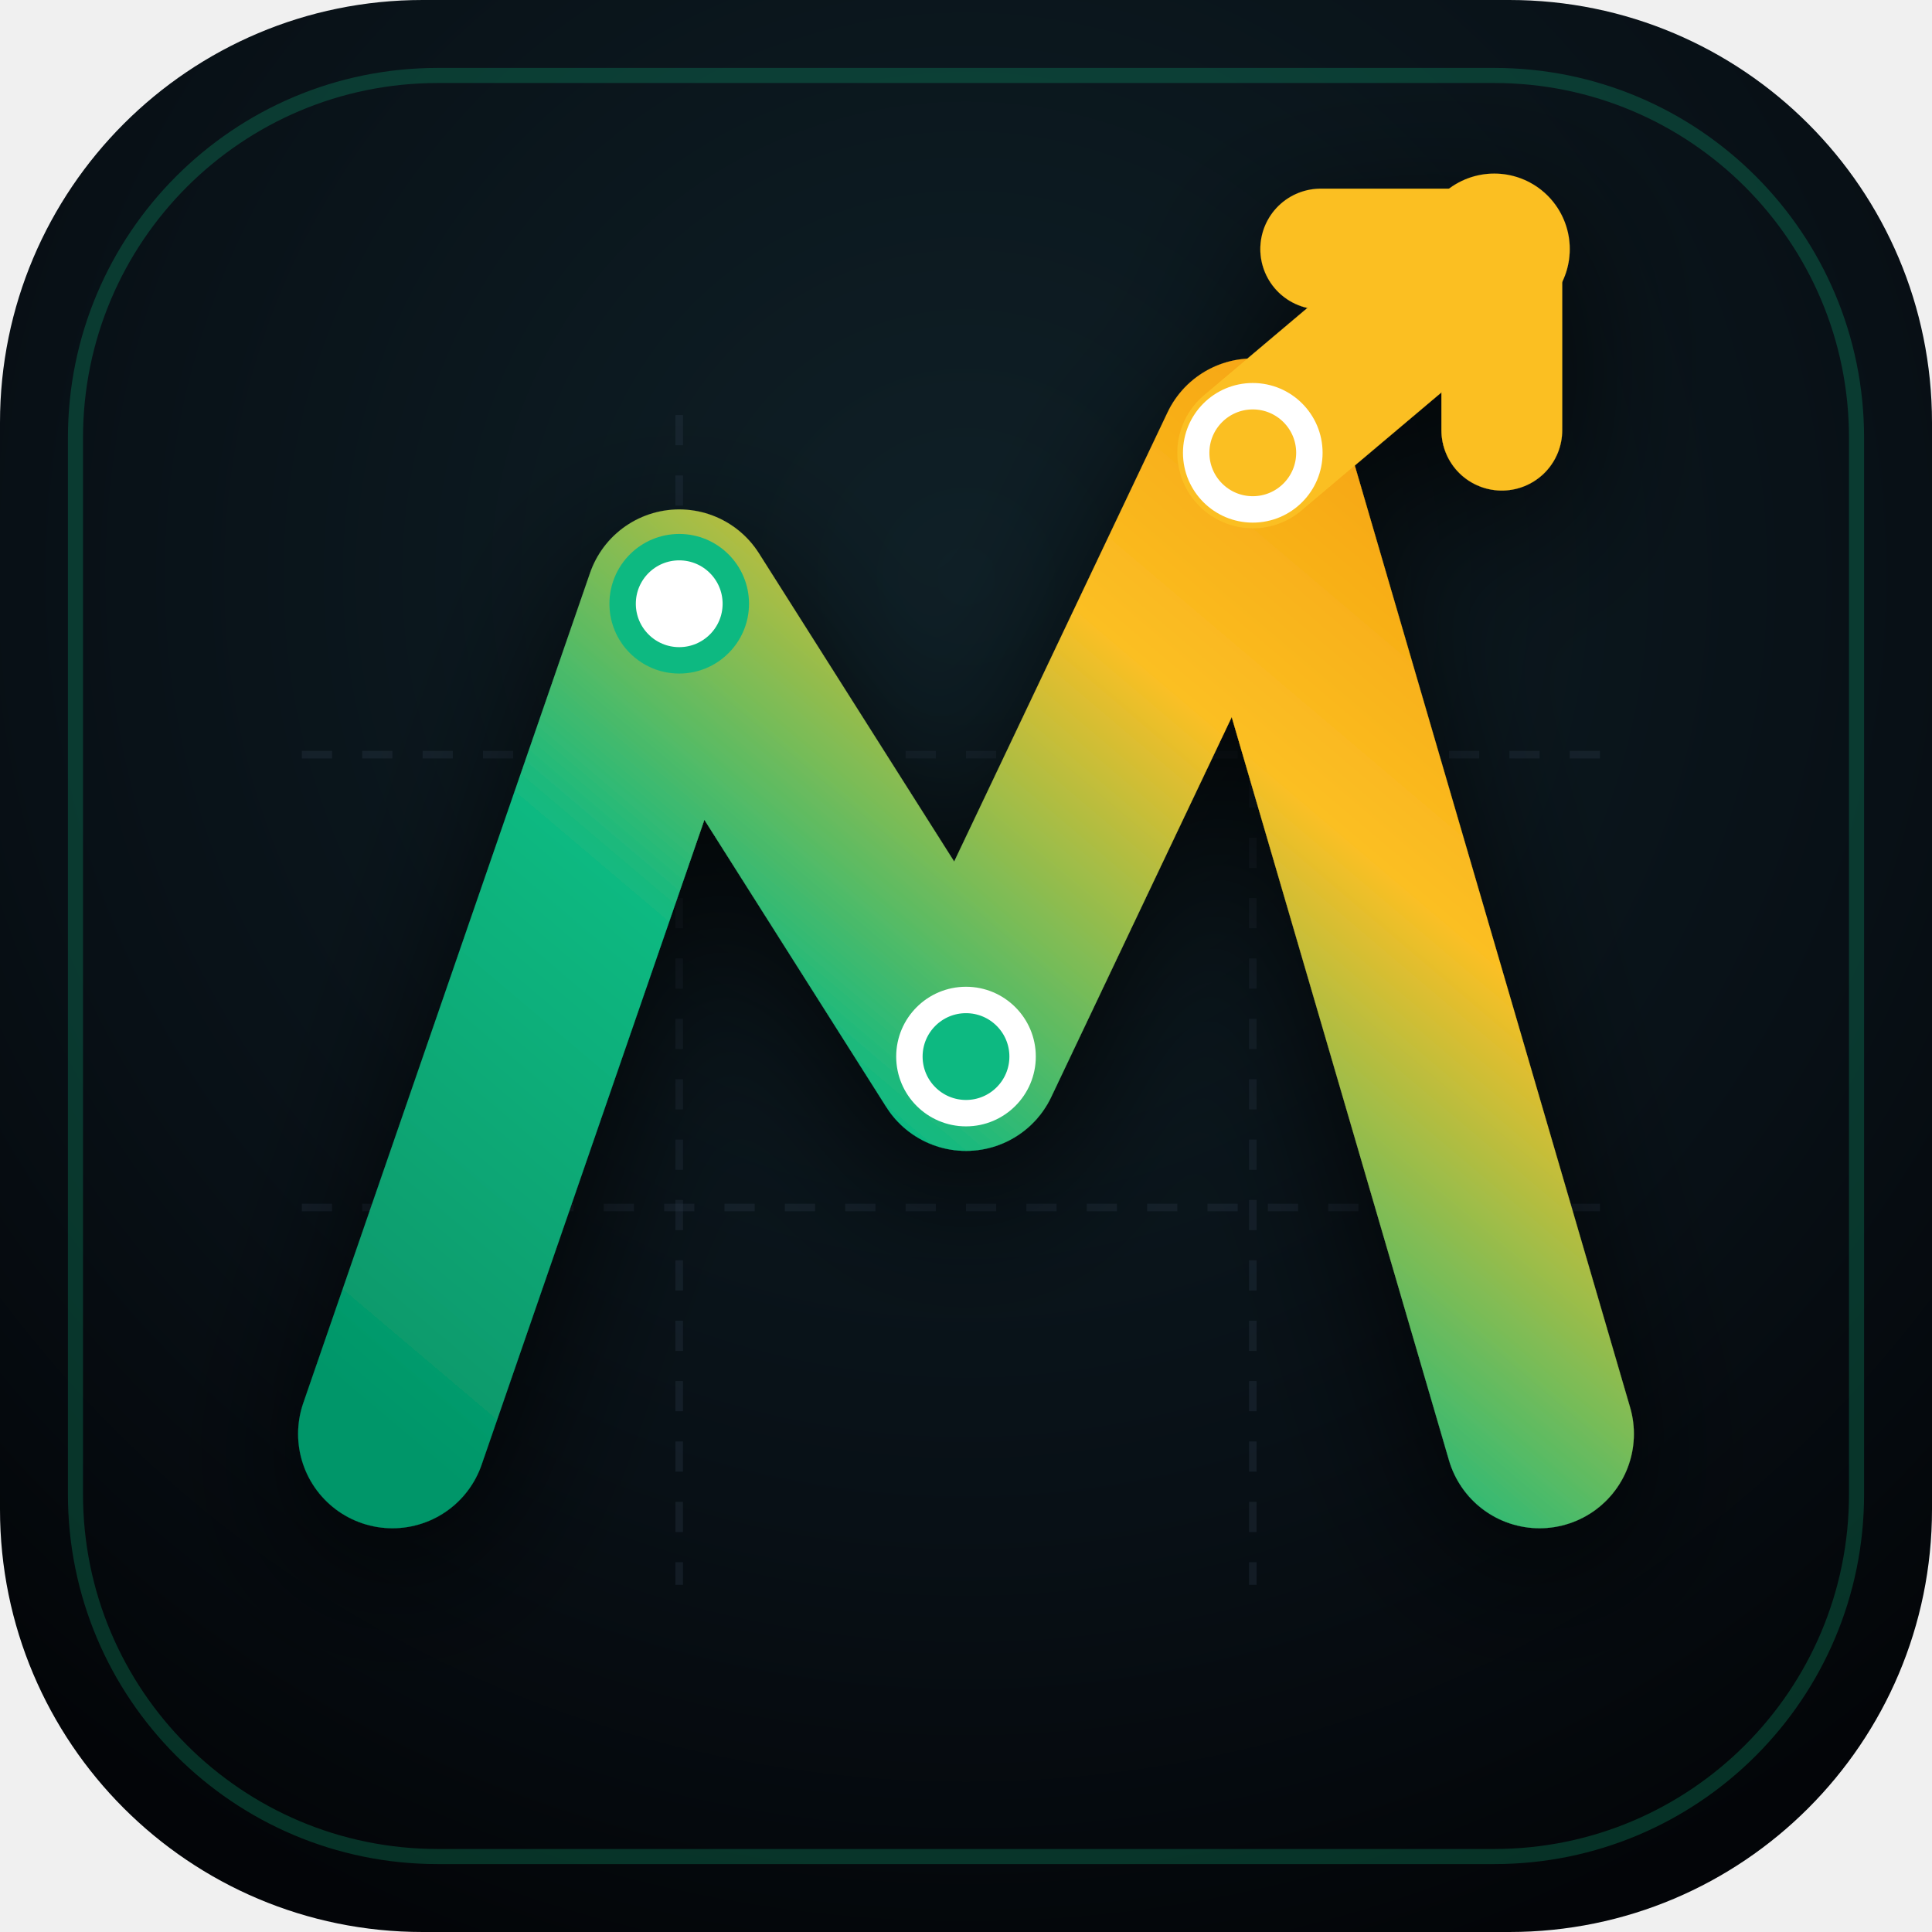
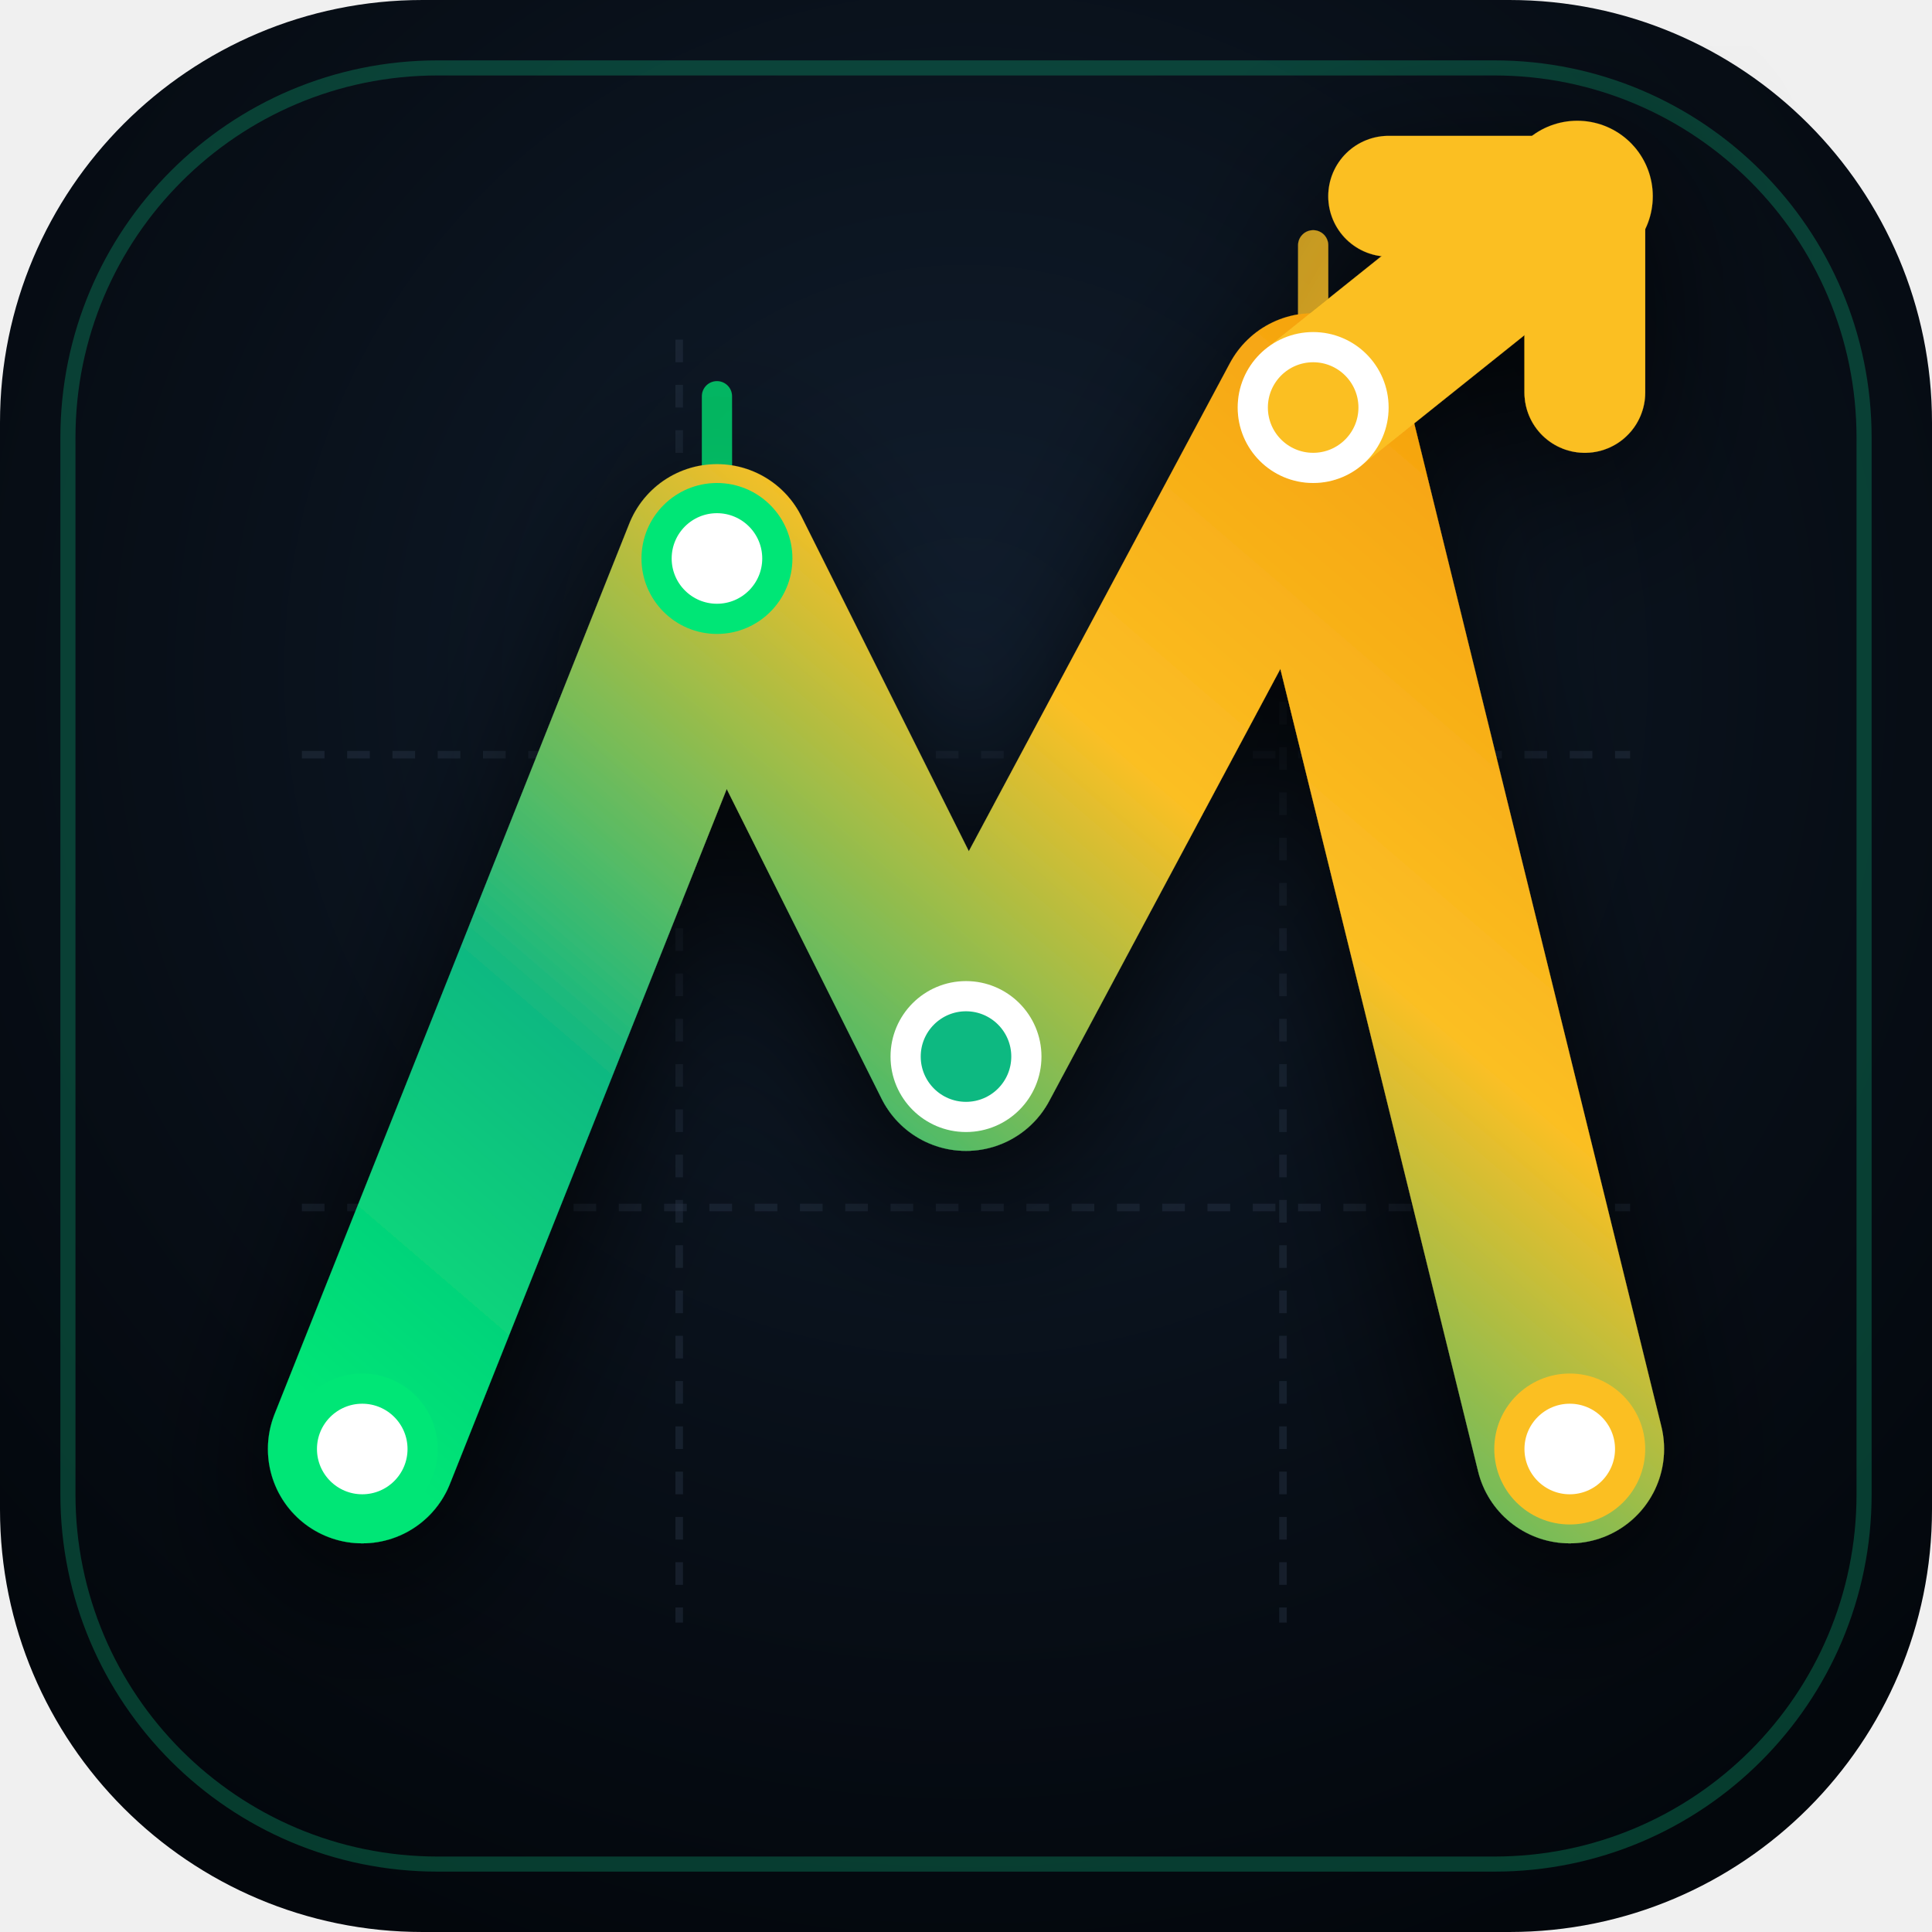
<svg xmlns="http://www.w3.org/2000/svg" viewBox="0 0 512 512" width="512" height="512">
  <defs>
-     <radialGradient id="grad-bg-mantfrai" cx="50%" cy="30%" r="75%">
-       <stop offset="0%" stop-color="#0f2027" />
-       <stop offset="65%" stop-color="#081016" />
-       <stop offset="100%" stop-color="#030508" />
+     <radialGradient id="bg-radial" cx="50%" cy="35%" r="70%">
+       <stop offset="0%" stop-color="#111e2e" />
+       <stop offset="60%" stop-color="#080f18" />
+       <stop offset="100%" stop-color="#03070c" />
    </radialGradient>
-     <linearGradient id="line-mantfrai" x1="0%" y1="100%" x2="100%" y2="0%">
-       <stop offset="0%" stop-color="#059669" />
-       <stop offset="38%" stop-color="#10b981" />
-       <stop offset="72%" stop-color="#fbbf24" />
+     <linearGradient id="line-grad" x1="0%" y1="100%" x2="100%" y2="0%">
+       <stop offset="0%" stop-color="#00e676" />
+       <stop offset="28%" stop-color="#10b981" />
+       <stop offset="65%" stop-color="#fbbf24" />
      <stop offset="100%" stop-color="#f59e0b" />
    </linearGradient>
-     <filter id="glow-mantfrai" x="-20%" y="-20%" width="140%" height="140%">
-       <feDropShadow dx="0" dy="6" stdDeviation="12" flood-color="#10b981" flood-opacity="0.35" />
-       <feDropShadow dx="0" dy="12" stdDeviation="20" flood-color="#000000" flood-opacity="0.75" />
+     <filter id="glow" x="-25%" y="-25%" width="150%" height="150%">
+       <feDropShadow dx="0" dy="0" stdDeviation="14" flood-color="#10b981" flood-opacity="0.45" />
+       <feDropShadow dx="0" dy="6" stdDeviation="10" flood-color="#fbbf24" flood-opacity="0.35" />
+       <feDropShadow dx="0" dy="12" stdDeviation="20" flood-color="#000000" flood-opacity="0.8" />
    </filter>
  </defs>
-   <rect width="512" height="512" rx="112" fill="url(#grad-bg-mantfrai)" />
-   <rect x="20" y="20" width="472" height="472" rx="96" fill="none" stroke="#10b981" stroke-width="4" stroke-opacity="0.25" />
-   <g stroke="#334155" stroke-width="2" stroke-opacity="0.28" stroke-dasharray="8 8">
+   <rect width="512" height="512" rx="112" fill="url(#bg-radial)" />
+   <rect x="18" y="18" width="476" height="476" rx="98" fill="none" stroke="#10b981" stroke-width="4" stroke-opacity="0.3" />
+   <g stroke="#334155" stroke-width="2" stroke-opacity="0.35" stroke-dasharray="6 6">
    <line x1="80" y1="200" x2="432" y2="200" />
    <line x1="80" y1="320" x2="432" y2="320" />
-     <line x1="180" y1="110" x2="180" y2="420" />
-     <line x1="332" y1="110" x2="332" y2="420" />
+     <line x1="180" y1="90" x2="180" y2="430" />
+     <line x1="340" y1="90" x2="340" y2="430" />
  </g>
-   <g filter="url(#glow-mantfrai)">
-     <path d="M 104 380 L 180 160 L 256 280 L 332 120 L 408 380" fill="none" stroke="url(#line-mantfrai)" stroke-width="50" stroke-linecap="round" stroke-linejoin="round" />
-     <path d="M 332 120 L 396 66" fill="none" stroke="#fbbf24" stroke-width="40" stroke-linecap="round" />
-     <path d="M 350 66 H 398 V 114" fill="none" stroke="#fbbf24" stroke-width="32" stroke-linecap="round" stroke-linejoin="round" />
-     <circle cx="180" cy="160" r="15" fill="#ffffff" stroke="#10b981" stroke-width="7" />
-     <circle cx="256" cy="280" r="15" fill="#10b981" stroke="#ffffff" stroke-width="7" />
-     <circle cx="332" cy="120" r="15" fill="#fbbf24" stroke="#ffffff" stroke-width="7" />
+   <g filter="url(#glow)">
+     <line x1="190" y1="105" x2="190" y2="195" stroke="#00e676" stroke-width="8" stroke-linecap="round" stroke-opacity="0.75" />
+     <line x1="348" y1="65" x2="348" y2="160" stroke="#fbbf24" stroke-width="8" stroke-linecap="round" stroke-opacity="0.75" />
+     <path d="M 96 384 L 190 148 L 256 280 L 348 108 L 416 384" fill="none" stroke="url(#line-grad)" stroke-width="50" stroke-linecap="round" stroke-linejoin="round" />
+     <path d="M 348 108 L 418 52" fill="none" stroke="#fbbf24" stroke-width="40" stroke-linecap="round" />
+     <path d="M 368 52 H 420 V 104" fill="none" stroke="#fbbf24" stroke-width="32" stroke-linecap="round" stroke-linejoin="round" />
+     <circle cx="96" cy="384" r="16" fill="#ffffff" stroke="#00e676" stroke-width="8" />
+     <circle cx="190" cy="148" r="16" fill="#ffffff" stroke="#00e676" stroke-width="8" />
+     <circle cx="256" cy="280" r="16" fill="#10b981" stroke="#ffffff" stroke-width="8" />
+     <circle cx="348" cy="108" r="16" fill="#fbbf24" stroke="#ffffff" stroke-width="8" />
+     <circle cx="416" cy="384" r="16" fill="#ffffff" stroke="#fbbf24" stroke-width="8" />
  </g>
</svg>
